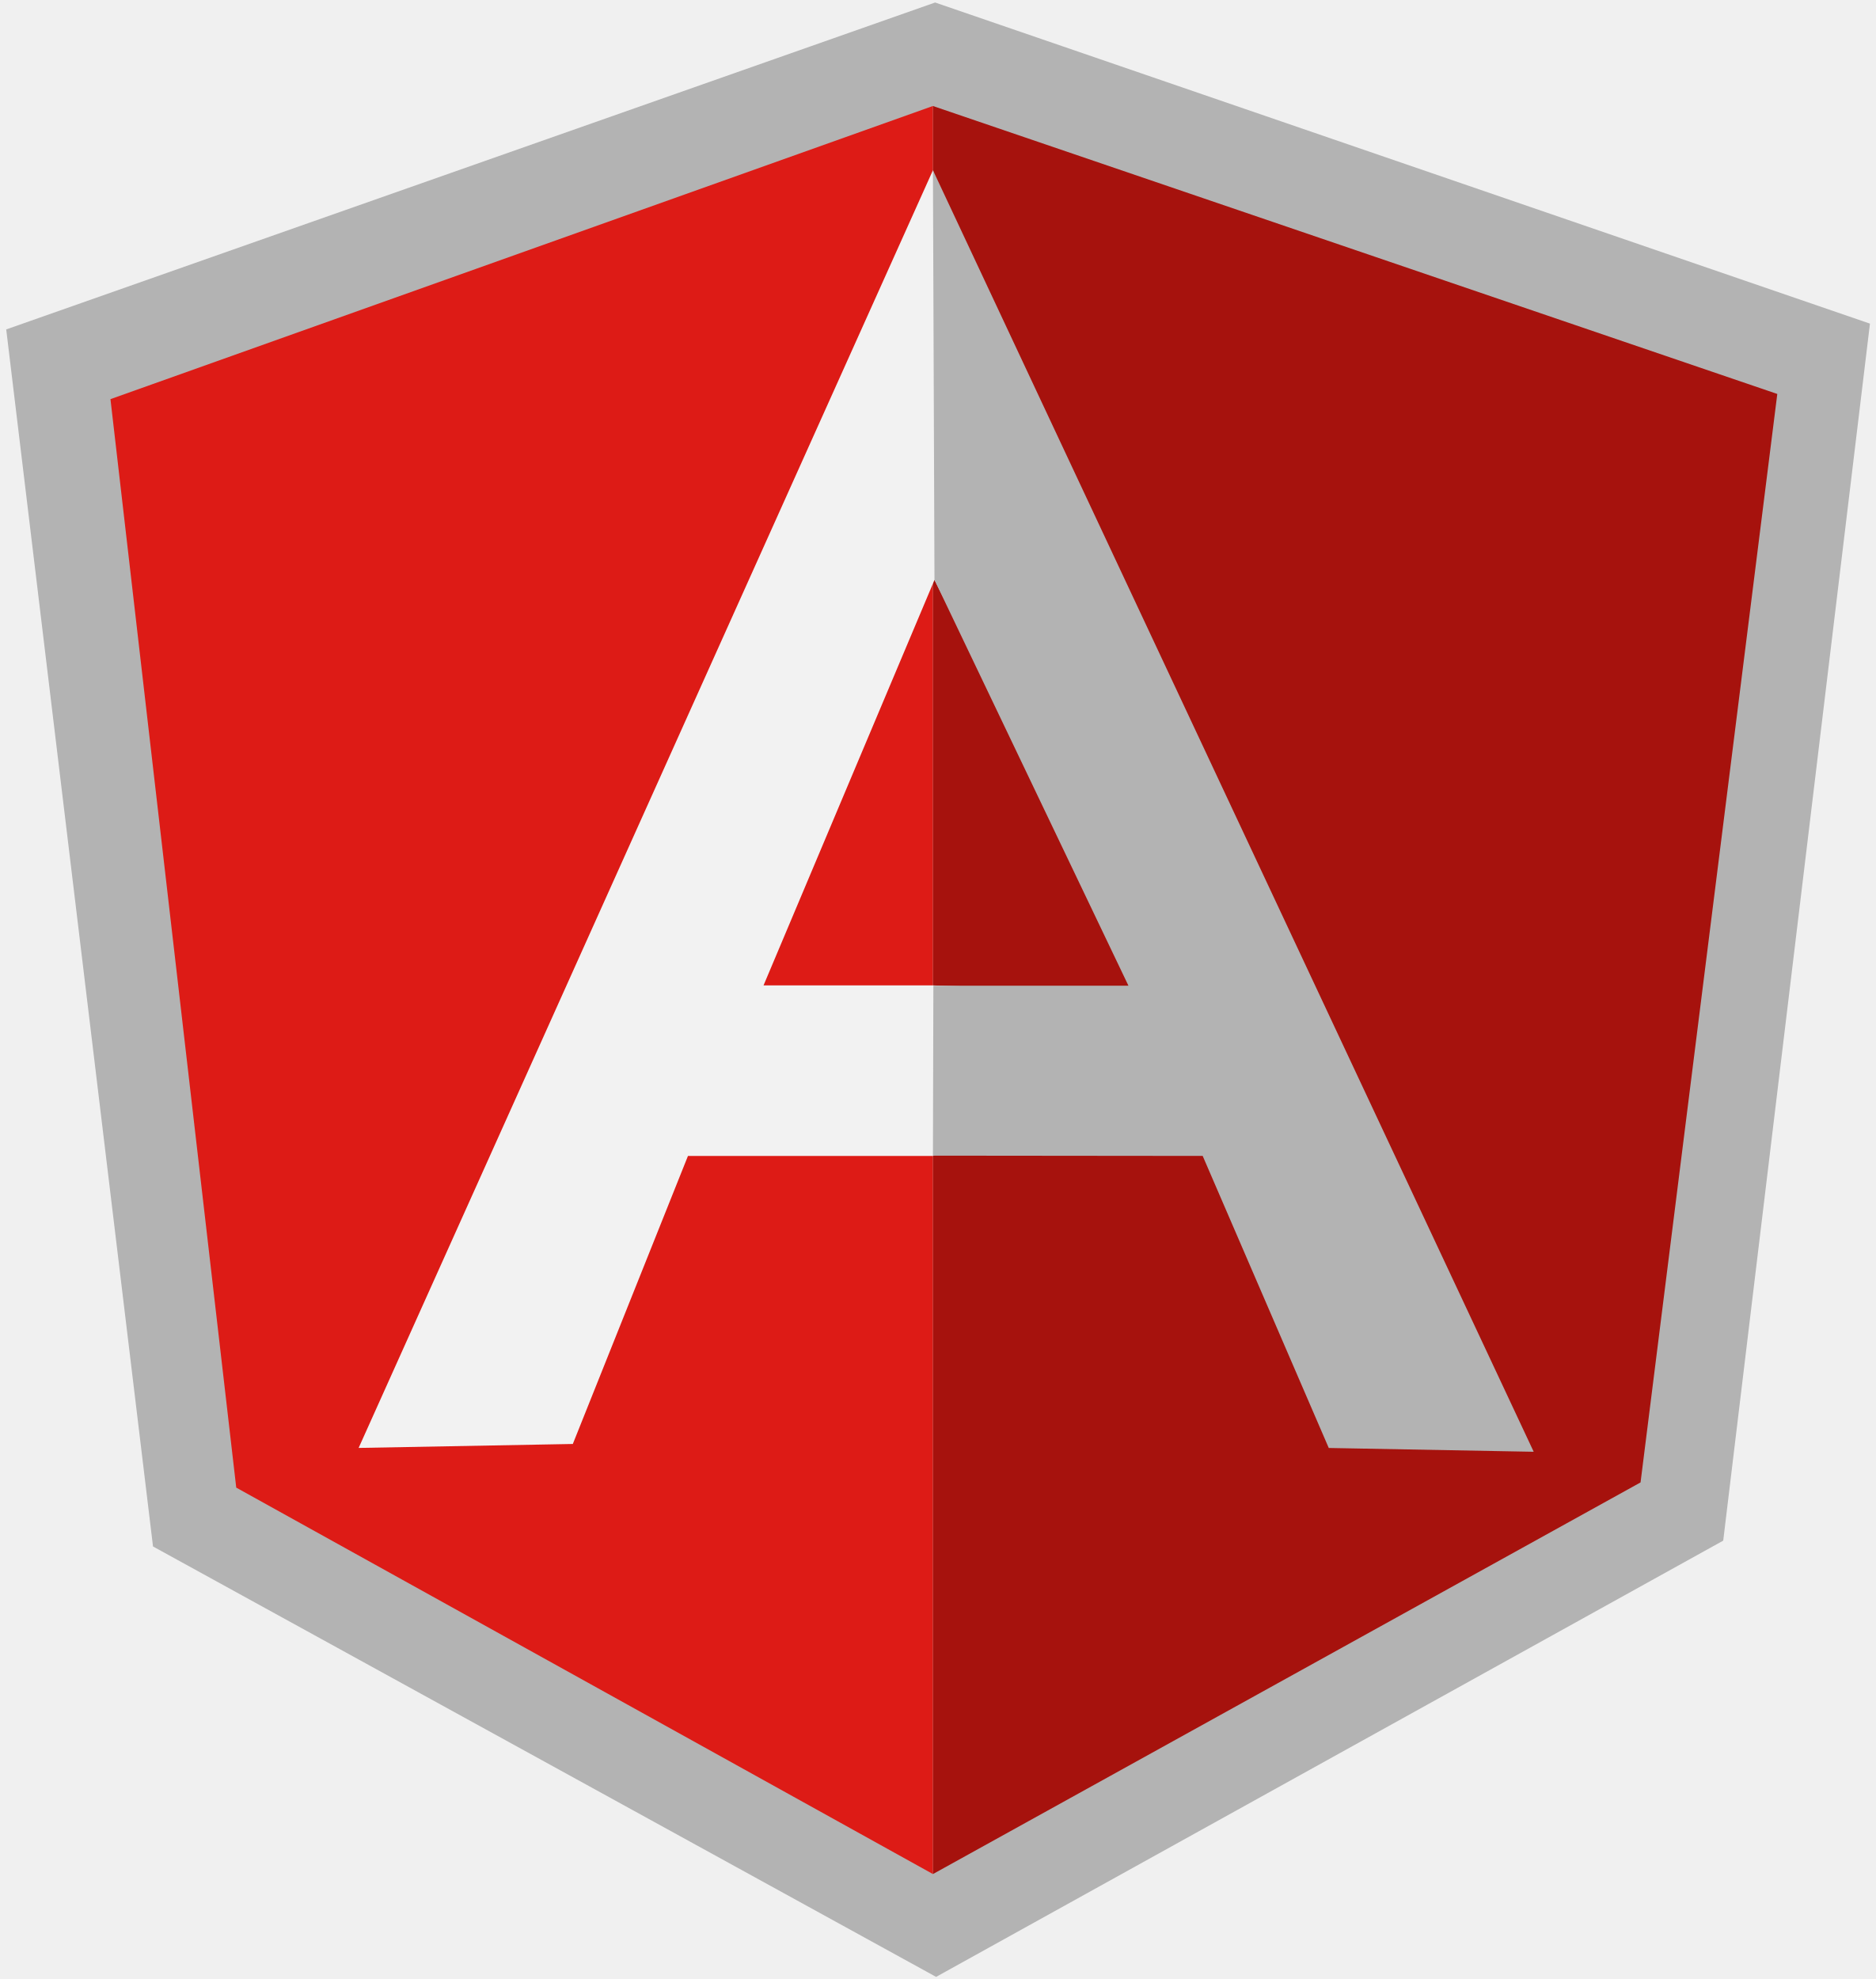
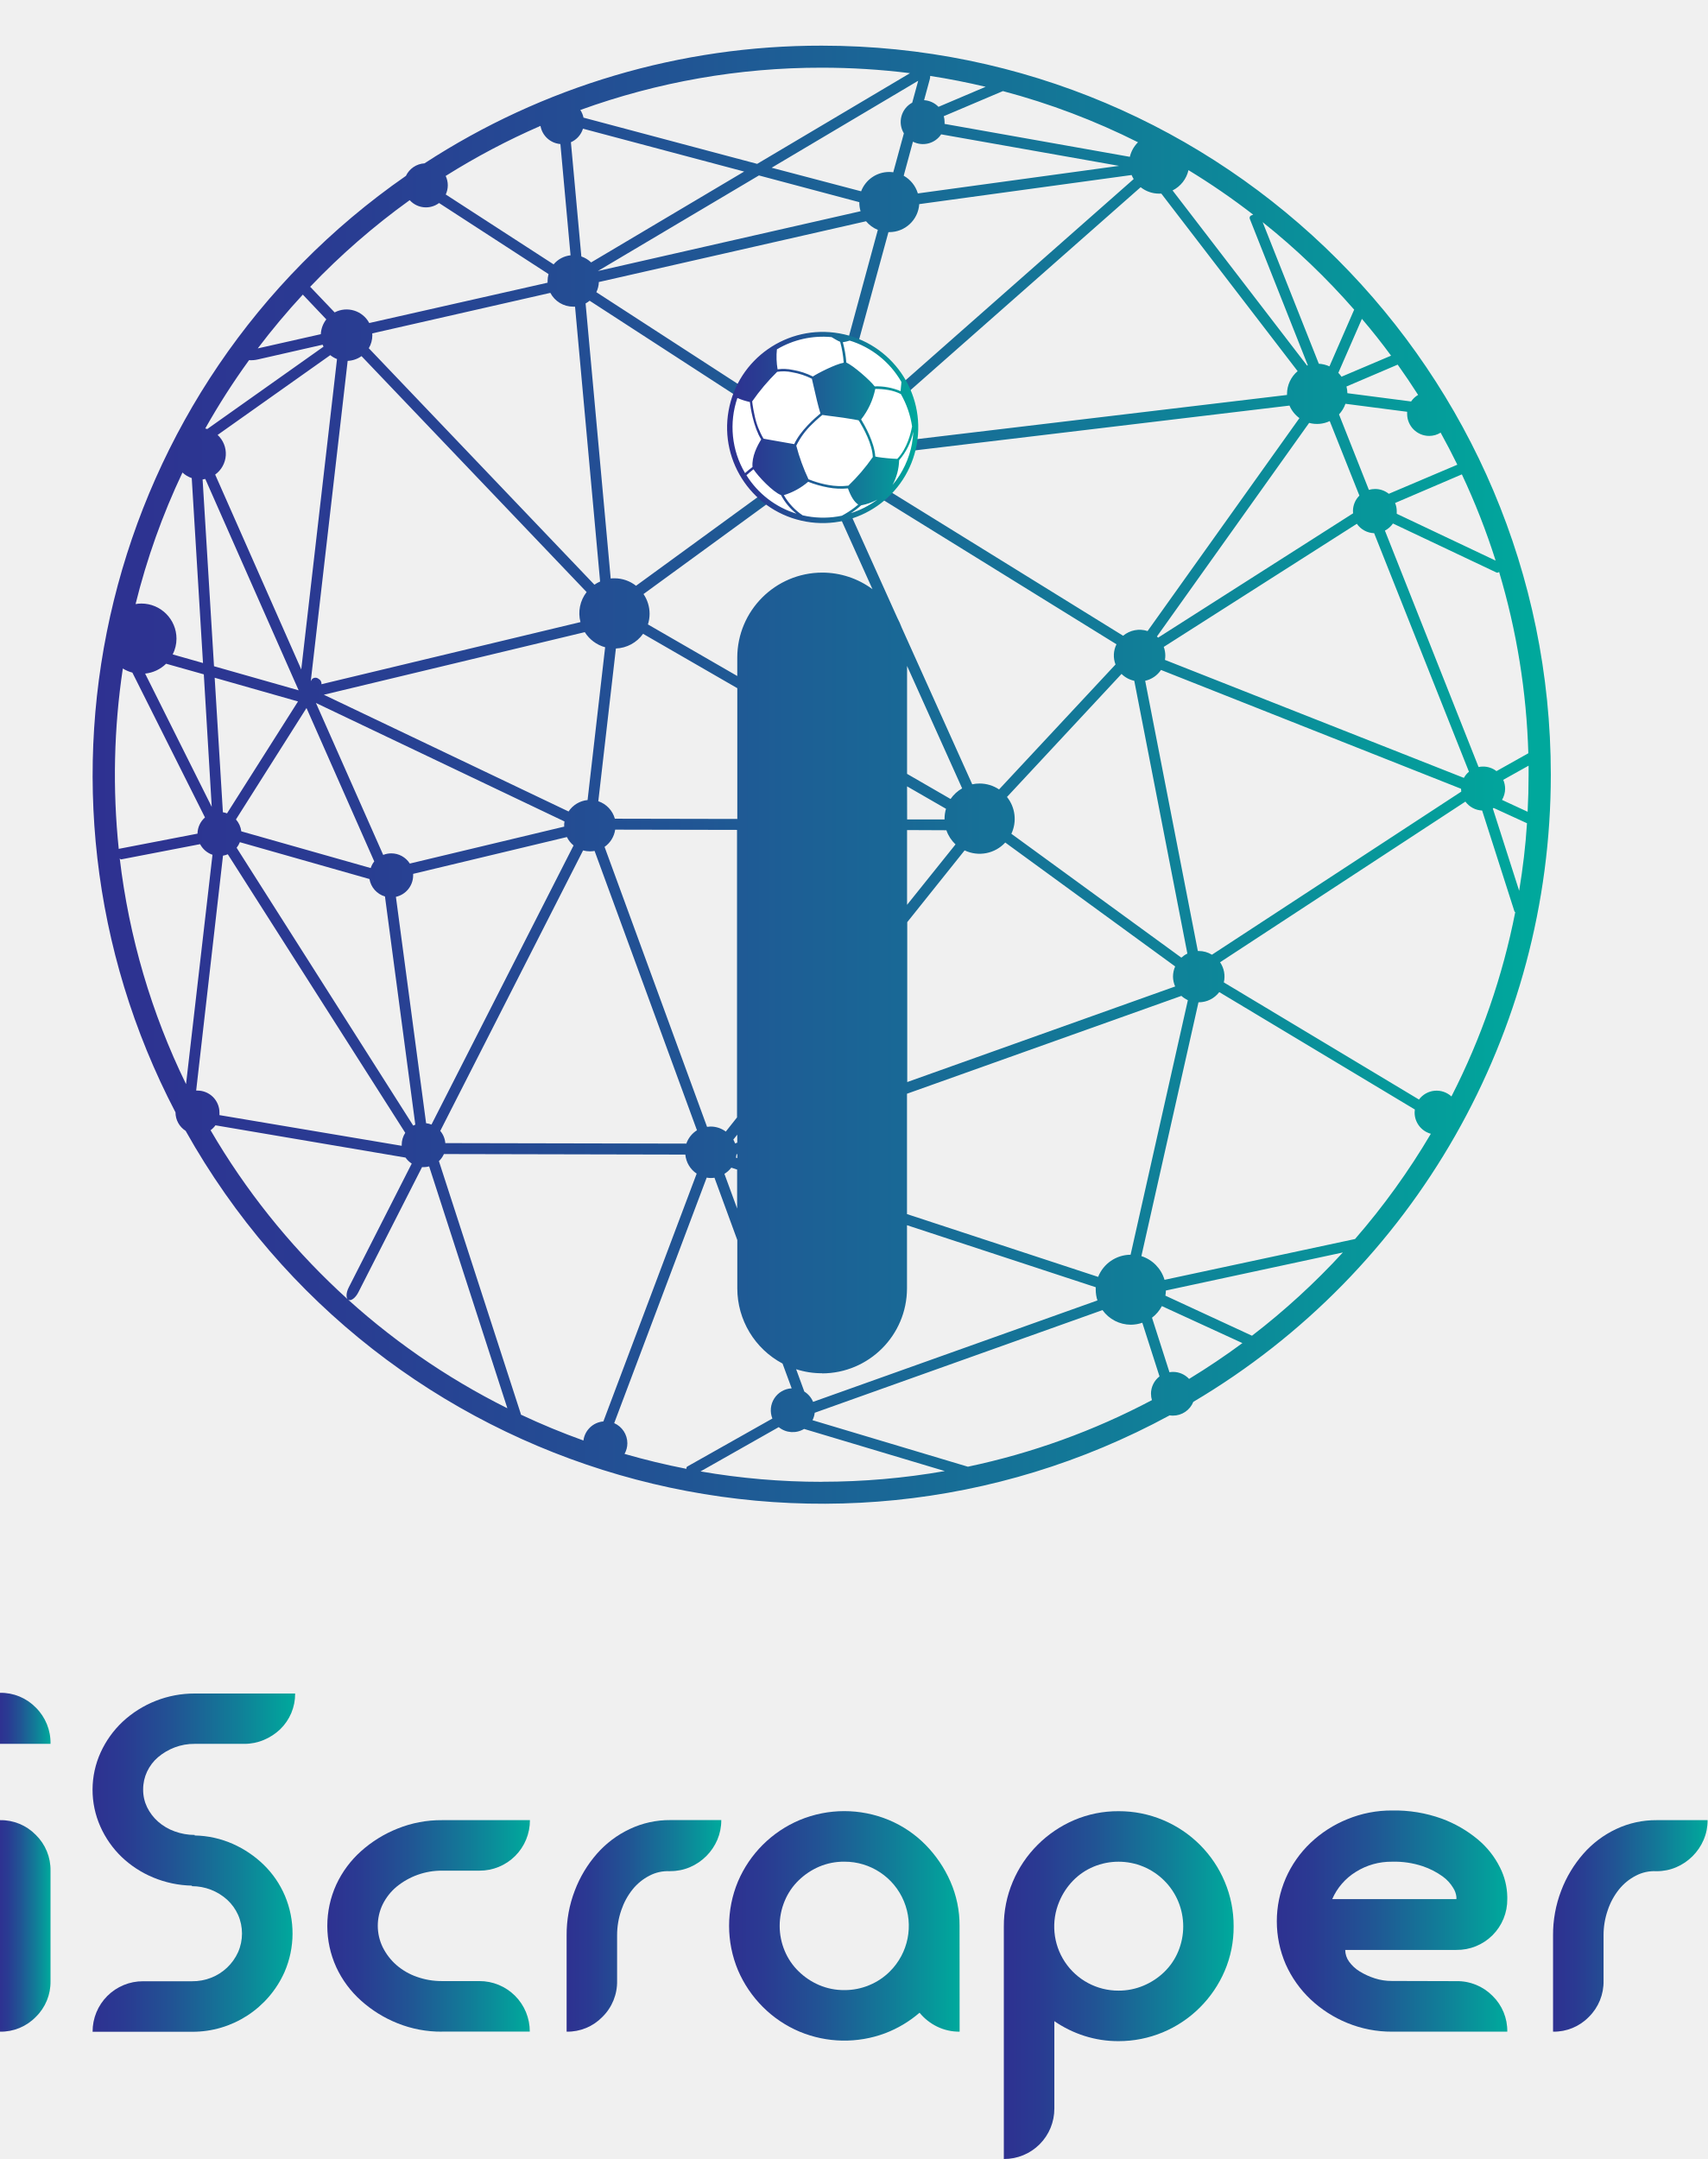
- <svg xmlns="http://www.w3.org/2000/svg" width="2370" height="2500" viewBox="0 0 256 270" preserveAspectRatio="xMinYMin meet">
-   <path d="M127.606.341L.849 44.95 20.88 211.022l106.86 58.732 107.412-59.528L255.175 44.16 127.606.341z" fill="#B3B3B3" />
-   <path d="M242.532 53.758L127.31 14.466v241.256l96.561-53.441 18.66-148.523z" fill="#A6120D" />
-   <path d="M15.073 54.466l17.165 148.525 95.07 52.731V14.462L15.074 54.465z" fill="#DD1B16" />
-   <path d="M159.027 142.898L127.31 157.73H93.881l-15.714 39.305-29.228.54L127.31 23.227l31.717 119.672zm-3.066-7.467l-28.44-56.303-23.329 55.334h23.117l28.652.97z" fill="#F2F2F2" />
-   <path d="M127.309 23.226l.21 55.902 26.47 55.377h-26.62l-.06 23.189 36.81.035 17.204 39.852 27.967.518-81.981-174.873z" fill="#B3B3B3" />
+ <svg xmlns="http://www.w3.org/2000/svg" xmlns:xlink="http://www.w3.org/1999/xlink" viewBox="0 0 482.46 609.88">
+   <defs>
+     <style>.cls-1{fill:url(#linear-gradient);}.cls-2{fill:#fff;}.cls-3{fill:url(#linear-gradient-2);}.cls-4{fill:url(#linear-gradient-3);}.cls-5{fill:url(#linear-gradient-4);}.cls-6{fill:url(#linear-gradient-5);}.cls-7{fill:url(#linear-gradient-6);}.cls-8{fill:url(#linear-gradient-7);}.cls-9{fill:url(#linear-gradient-8);}.cls-10{fill:url(#linear-gradient-9);}.cls-11{fill:url(#linear-gradient-10);}</style>
+     <linearGradient id="linear-gradient" x1="26.2" y1="218.85" x2="438.1" y2="218.85" gradientUnits="userSpaceOnUse">
+       <stop offset="0" stop-color="#2e3191" />
+       <stop offset="0.15" stop-color="#2a3a92" />
+       <stop offset="0.4" stop-color="#215494" />
+       <stop offset="0.71" stop-color="#117d98" />
+       <stop offset="0.99" stop-color="#00a89c" />
+     </linearGradient>
+     <linearGradient id="linear-gradient-2" x1="205.41" y1="120.75" x2="259.4" y2="120.75" xlink:href="#linear-gradient" />
+     <linearGradient id="linear-gradient-3" x1="0" y1="526.05" x2="14.27" y2="526.05" xlink:href="#linear-gradient" />
+     <linearGradient id="linear-gradient-4" x1="26.16" y1="526.13" x2="83.38" y2="526.13" xlink:href="#linear-gradient" />
+     <linearGradient id="linear-gradient-5" x1="92.45" y1="544.04" x2="149.67" y2="544.04" xlink:href="#linear-gradient" />
+     <linearGradient id="linear-gradient-6" x1="160.08" y1="544.04" x2="203.77" y2="544.04" xlink:href="#linear-gradient" />
+     <linearGradient id="linear-gradient-7" x1="206.01" y1="544.04" x2="271.11" y2="544.04" xlink:href="#linear-gradient" />
+     <linearGradient id="linear-gradient-8" x1="283.59" y1="560.76" x2="348.54" y2="560.76" xlink:href="#linear-gradient" />
+     <linearGradient id="linear-gradient-9" x1="360.73" y1="542.7" x2="425.83" y2="542.7" xlink:href="#linear-gradient" />
+     <linearGradient id="linear-gradient-10" x1="438.76" y1="544.04" x2="482.46" y2="544.04" xlink:href="#linear-gradient" />
+   </defs>
+   <g id="Layer_3" data-name="Layer 3">
+     <path class="cls-1" d="M232.15,12.9A205,205,0,0,0,119.93,46.14a6.22,6.22,0,0,0-5.25,3.54,206,206,0,0,0-65.1,264.54v0a6.21,6.21,0,0,0,2.87,5.23,206.06,206.06,0,0,0,278,80.36,5.62,5.62,0,0,0,.92.08,6.2,6.2,0,0,0,5.76-3.89,205.84,205.84,0,0,0,101-177.2C438.1,105.1,345.9,12.9,232.15,12.9ZM423.52,161.55a199.1,199.1,0,0,1,8.26,51.23l-9,5.05a6.17,6.17,0,0,0-3.78-1.29,6.69,6.69,0,0,0-1.28.13l-26.46-66.79a6.32,6.32,0,0,0,2.27-2l29.28,13.86A.69.69,0,0,0,423.52,161.55ZM86.59,200l19.14,43.33a6.28,6.28,0,0,0-1,1.88L68.17,234.84a6.14,6.14,0,0,0-1.51-3.36ZM64.14,229.76a6.28,6.28,0,0,0-1.17-.31l-2.32-38,23.54,6.7Zm-2.66-106.9,31.83-22.54a7.23,7.23,0,0,0,1.9,1.11l-10.1,87.68L60.79,134.06a7.25,7.25,0,0,0,.69-11.2Zm43.68-28.68,50.32-11.45a7.28,7.28,0,0,0,6.45,3.9,4.71,4.71,0,0,0,.53,0l7.08,77.64a9.75,9.75,0,0,0-1.61.9l-63.74-66.8a7.24,7.24,0,0,0,1-3.66C105.18,94.51,105.17,94.35,105.16,94.18Zm138-34.52-74.26,16.9,45.51-27,28.36,7.55h0A8.55,8.55,0,0,0,243.12,59.66Zm-73.93,20,75.44-17.16A8.58,8.58,0,0,0,248,64.94l-8.77,32.28a25,25,0,0,0-6.46-.84,25.23,25.23,0,0,0-22.29,13.39l-42-27.23A7.2,7.2,0,0,0,169.19,79.61ZM382.27,145l-55.08,35.12-.34-.32,43-60.34a8.39,8.39,0,0,0,5.82-.51L384.05,140a6.18,6.18,0,0,0-1.82,4.38A4.21,4.21,0,0,0,382.27,145Zm-58.06,33.26a7.25,7.25,0,0,0-6.91,1.33l-66-40.83a25.13,25.13,0,0,0,6-11.39l107-12.8a8.43,8.43,0,0,0,2.81,3.54ZM332,278.66l-75.69,27V260.49l16.21-20.27A9.86,9.86,0,0,0,284,238L332,273a7.21,7.21,0,0,0-.61,2.9A7.09,7.09,0,0,0,332,278.66ZM207.67,323a7.69,7.69,0,0,0-.49-1.09l1.11-1.39v2.26Zm.62,3v1.14l-.37-.12a7.36,7.36,0,0,0,.15-.94ZM159.42,233.5l-43.64,10.44a6.19,6.19,0,0,0-5.24-2.88,6.13,6.13,0,0,0-2.28.44l-19-42.92,70.22,33.47a7.49,7.49,0,0,0-.1,1.17C159.41,233.31,159.42,233.4,159.42,233.5ZM91.49,196.25l73.72-17.68a9.91,9.91,0,0,0,5.75,4.27L166,226a7.28,7.28,0,0,0-5.37,3.23ZM174,183.19a9.91,9.91,0,0,0,7.68-4.15l26.62,15.36v36.94l-34.59-.07a7.29,7.29,0,0,0-4.68-4.94ZM315.42,182a7.13,7.13,0,0,0-.27,5.71L282.25,223a9.91,9.91,0,0,0-5.5-1.67,10.12,10.12,0,0,0-2.08.22l-19.9-44.21a25.24,25.24,0,0,0-1.28-2.85l-13-28.87A25,25,0,0,0,249,140.9Zm-43.6,40.7a10,10,0,0,0-3.27,3l-12.29-7.1V188.11Zm-39.09-75.81a25.69,25.69,0,0,0,4.76-.45l9,20a23.85,23.85,0,0,0-14.2-4.69h0a24.05,24.05,0,0,0-24,24v5.21l-25.24-14.57a10,10,0,0,0,.47-3,9.9,9.9,0,0,0-1.72-5.58l35.66-26A25.11,25.11,0,0,0,232.73,146.86Zm23.53,75.24,11,6.34a9.83,9.83,0,0,0-.41,2.83v.18l-10.57,0Zm11.11,12.4a9.88,9.88,0,0,0,2.58,4L256.26,255.6V234.48Zm18.36,1a9.89,9.89,0,0,0-1.24-10.4l32.36-34.76a7.21,7.21,0,0,0,3.6,1.94l15,77.06a7.27,7.27,0,0,0-1.7,1.15ZM242.09,98.18,251,65.57h.25a8.47,8.47,0,0,0,8.45-7.91l60-8.22a7.63,7.63,0,0,0,.58,1.14l-65.84,58.06A25.36,25.36,0,0,0,242.09,98.18Zm-32.92,14.4a25.21,25.21,0,0,0,5.92,27.09l-35.4,25.8a9.82,9.82,0,0,0-6.09-2.11c-.37,0-.72,0-1.07.06l-7.09-77.7a7.86,7.86,0,0,0,1.14-.77Zm-43.44,54.67a9.77,9.77,0,0,0-1.74,8.48L90.82,193.28a1.5,1.5,0,0,0-.81-1.51,1.37,1.37,0,0,0-1.86.08l-.35.56,10.42-90.47a7.23,7.23,0,0,0,3.91-1.34Zm-98,70.64,36.65,10.42a6.23,6.23,0,0,0,4.38,4.93l8.57,64.45a6.28,6.28,0,0,0-.59.27L66.85,239.48A6.29,6.29,0,0,0,67.77,237.89Zm44.12,15.45a6.22,6.22,0,0,0,4.87-6.06c0-.15,0-.29,0-.43l43.44-10.4a7.14,7.14,0,0,0,1.88,2.38l-40.14,78.84a5.94,5.94,0,0,0-1.52-.38Zm52.88-13.11a7.12,7.12,0,0,0,1.92.26,7.31,7.31,0,0,0,1.33-.12l28.92,78.91a7.31,7.31,0,0,0-3,3.77l-68.09-.14a6.14,6.14,0,0,0-1.43-3.45Zm6.07-1a7.22,7.22,0,0,0,3-4.87l34.42.07v81.22l-3.17,4a7.2,7.2,0,0,0-4.3-1.42,8.42,8.42,0,0,0-1,.08Zm35.8,90.61,1.65.54v11l-3.59-9.79A7.32,7.32,0,0,0,206.64,329.8Zm25.64,58.12h0a24.06,24.06,0,0,0,24-24V346.1l53.32,17.52c0,.22,0,.45,0,.67a10,10,0,0,0,.48,3.06L229.71,396a6.29,6.29,0,0,0-2.48-2.91l-2.31-6.31A23.58,23.58,0,0,0,232.28,387.92Zm24-45v-34l77.52-27.64a7.46,7.46,0,0,0,1.83,1.21l-16.18,71.91a9.92,9.92,0,0,0-9.17,6.26Zm67.29-150.65a7.32,7.32,0,0,0,4.47-3.06l84.77,33.56h0a5.32,5.32,0,0,0,.06.81l-70.44,46.07a7.12,7.12,0,0,0-3.75-1.05h-.23Zm5.58-5.9a6.78,6.78,0,0,0,.11-1.2,7.21,7.21,0,0,0-.44-2.47l54.55-34.78a6.19,6.19,0,0,0,4.89,2.66L415,218a6,6,0,0,0-1.43,1.74Zm93.38-28.07-27.89-13.21c0-.24,0-.47,0-.72a6.05,6.05,0,0,0-.46-2.33L413,134A196.9,196.9,0,0,1,422.51,158.27ZM407,122.21q2.47,4.47,4.72,9.06l-19.36,8.22a6.18,6.18,0,0,0-3.88-1.36,6.33,6.33,0,0,0-1.75.25l-8.44-21.32a8.52,8.52,0,0,0,1.82-3l17.43,2.26c0,.2,0,.4,0,.6a6.23,6.23,0,0,0,6.22,6.22A6.1,6.1,0,0,0,407,122.21Zm-6.34-10.67a6.19,6.19,0,0,0-2,1.87l-18-2.34a8.44,8.44,0,0,0-.26-1.89L394.87,103Q397.86,107.2,400.63,111.54ZM393,100.47l-14,5.94a8.54,8.54,0,0,0-.9-1.09l6.66-15.25Q389.09,95.14,393,100.47Zm-10.4-13a.24.24,0,0,0-.06.08l-6.95,15.94a8.43,8.43,0,0,0-3-.74l-15.87-40A200,200,0,0,1,382.62,87.52ZM335.76,48.06a198.13,198.13,0,0,1,18.29,12.58l-.56.22a.74.74,0,0,0-.41.94l16.4,41.39-.21.08-38-49.47A8.5,8.5,0,0,0,335.76,48.06Zm-8.27,6.64.61,0,38.5,50.14a8.47,8.47,0,0,0-3,6.44,2.83,2.83,0,0,0,0,.29L257.84,124.19a24.17,24.17,0,0,0,.13-2.57,25.09,25.09,0,0,0-2.14-10.18l66.42-58.56A8.41,8.41,0,0,0,327.49,54.7Zm-6-14.5a8.52,8.52,0,0,0-2.29,4.1L266.86,35c0-.18,0-.35,0-.53a6.44,6.44,0,0,0-.23-1.65l16.71-7.09A198.09,198.09,0,0,1,321.53,40.2ZM262.66,22.45a3.14,3.14,0,0,0,.13-1c5.3.81,10.52,1.85,15.67,3.07l-13.32,5.66a6.19,6.19,0,0,0-4.07-1.88Zm3.18,15.49,50.32,8.91-56.85,7.79a8.55,8.55,0,0,0-4-5l2.61-9.62a6.18,6.18,0,0,0,8-2.11ZM259.4,22.83,257.72,29a6.19,6.19,0,0,0-2.36,8.67l-3,11a7.59,7.59,0,0,0-1.17-.09,8.48,8.48,0,0,0-7.91,5.46L218,47.38l41.19-24.44Zm-27.25-3.71a201.2,201.2,0,0,1,24.94,1.55L213.91,46.29,164.85,33.23a6.16,6.16,0,0,0-.9-2.16A199.38,199.38,0,0,1,232.15,19.12ZM164.7,36.35l45.54,12.11L167,74.13a7.39,7.39,0,0,0-2.76-1.68l-2.95-32.27A6.19,6.19,0,0,0,164.7,36.35Zm-12-.77a6.21,6.21,0,0,0,5.62,5.11l2.87,31.43a7.23,7.23,0,0,0-4.79,2.56L125.93,54.94a6.26,6.26,0,0,0,.58-2.6,6.19,6.19,0,0,0-.6-2.64A201,201,0,0,1,152.65,35.58Zm-36.92,21a6.19,6.19,0,0,0,8.26.77l30.93,20.07a7.42,7.42,0,0,0-.27,2c0,.15,0,.29,0,.44L104.32,91.25a7.26,7.26,0,0,0-9.78-3l-6.82-7.15s-.07,0-.1-.08A200.85,200.85,0,0,1,115.73,56.55ZM85.55,83.22l6.64,7a7.27,7.27,0,0,0-1.55,4.18L72.82,98.42C76.81,93.14,81.07,88.07,85.55,83.22ZM70.36,101.74a8.21,8.21,0,0,0,2.48-.2l18.31-4.17c.08.19.16.38.25.56L58.56,121.19q-.29-.09-.57-.15A200.13,200.13,0,0,1,70.36,101.74ZM58,135.3,84.37,195l-23.91-6.8-3.22-52.77A6.32,6.32,0,0,0,58,135.3Zm1.82,92.63L41,190.28a9.9,9.9,0,0,0,5.93-2.79l10.65,3Zm-8.27-94.45a7.06,7.06,0,0,0,2.62,1.57l3.18,52.24-8.56-2.43a9.8,9.8,0,0,0,1.07-4.45,9.93,9.93,0,0,0-9.93-9.92,9.69,9.69,0,0,0-1.63.15A197.7,197.7,0,0,1,51.55,133.48Zm-18,106.36a202.51,202.51,0,0,1,1.15-51A10.08,10.08,0,0,0,37.4,190l20.51,40.92a6.18,6.18,0,0,0-2.11,4.57l-22.16,4.28A.21.21,0,0,0,33.52,239.84Zm.31,2.67c.13.18.27.28.39.25l22.28-4.3a6.24,6.24,0,0,0,3.5,3l-7.47,64.79A198.12,198.12,0,0,1,33.83,242.51Zm21.56,65.56L63,241.71a6.25,6.25,0,0,0,1.36-.39L114.49,320a6.15,6.15,0,0,0-1,3.42,2.11,2.11,0,0,0,0,.25L62,315a5.65,5.65,0,0,0,0-.71,6.21,6.21,0,0,0-6.22-6.22Zm4.09,11.19a6.36,6.36,0,0,0,1.36-1.38L114.57,327a6.4,6.4,0,0,0,1.75,1.69l-17.8,35c-.79,1.54-.82,3.12-.07,3.5s2-.58,2.78-2.12l18-35.37.44,0a6.26,6.26,0,0,0,1.57-.21l22.1,68.32A200.67,200.67,0,0,1,59.48,319.26Zm105.35,87.67q-9.08-3.26-17.72-7.33a1.23,1.23,0,0,0,0-.19L124,328a6.31,6.31,0,0,0,1.41-2l68.21.15a7.25,7.25,0,0,0,3.2,5.38l-26.36,70A6.2,6.2,0,0,0,164.83,406.93Zm29.1,8q-8.9-1.74-17.52-4.23a6.13,6.13,0,0,0,.8-3,6.23,6.23,0,0,0-3.72-5.69l26.13-69.35a6.78,6.78,0,0,0,1.2.11,6.9,6.9,0,0,0,1-.08l6.45,17.6v13.7a24.06,24.06,0,0,0,12.78,21.19l2.58,7a6.22,6.22,0,0,0-5.45,8.53l-24.06,13.57C194,414.34,193.9,414.59,193.93,414.91Zm38.22,3.66a200.63,200.63,0,0,1-34.27-2.94L220,403.14a6.23,6.23,0,0,0,7.17.51l39.75,11.9A201.41,201.41,0,0,1,232.15,418.57Zm93-24.84a6,6,0,0,0,.26,1.76,198.59,198.59,0,0,1-52,18.81l-43.9-13.14a6,6,0,0,0,.63-2.1l81.3-29a9.89,9.89,0,0,0,8,4.13,10,10,0,0,0,3.25-.56l4.86,15.16A6.2,6.2,0,0,0,325.17,393.73Zm10.77-4.21a6.17,6.17,0,0,0-4.56-2,6.62,6.62,0,0,0-1,.09l-4.93-15.4a10,10,0,0,0,2.79-3.28L351,379.4Q343.7,384.79,335.94,389.52Zm17.78-12.21L329.24,366a9.89,9.89,0,0,0,.14-1.45l50-10.75A201.65,201.65,0,0,1,353.72,377.31ZM382.82,350,329,361.53a10,10,0,0,0-6.54-6.7l16.13-71.7h.07a7.26,7.26,0,0,0,5.8-2.88l55.25,33.16a8.1,8.1,0,0,0-.06.86,6.22,6.22,0,0,0,4.59,6A200.75,200.75,0,0,1,382.82,350Zm27.25-40.26a6.2,6.2,0,0,0-9.19.86l-55.13-33.09a7.18,7.18,0,0,0-1.06-5.69L414,226.44a6.2,6.2,0,0,0,4.73,2.52l9.11,28.45a.43.43,0,0,0,.24.26A198.09,198.09,0,0,1,410.07,309.7Zm19.12-58.1-7.45-23.27.26-.13,9.4,4.31C431,239,430.22,245.33,429.19,251.6Zm-4.85-25.68a6.21,6.21,0,0,0,.88-3.17,6.32,6.32,0,0,0-.53-2.5l7.16-4c0,.87,0,1.74,0,2.62q0,5.24-.27,10.4Z" />
+     <circle class="cls-2" cx="232.25" cy="120.75" r="26.48" />
+     <path class="cls-3" d="M237.16,94.18A27,27,0,1,0,259,125.5,27,27,0,0,0,237.16,94.18Zm2.8,2a25.47,25.47,0,0,1,14.7,11.71h0l.07.13-.07-.12c0,.32-.06.72-.1,1.16s-.09.94-.13,1.43a17.19,17.19,0,0,0-7.32-1.35c-1.23-1.66-6.11-5.93-8-6.71a31.35,31.35,0,0,0-1-5.76A10.3,10.3,0,0,0,240,96.23Zm2.91,23c1.08,1.78,3.58,6.28,3.71,9.93a53.32,53.32,0,0,1-6.9,8.08A18.66,18.66,0,0,1,234,137a28,28,0,0,1-4.23-1.11c-.55-.19-1-.35-1.24-.46l-.1,0a55.09,55.09,0,0,1-3.47-9.54,21.37,21.37,0,0,1,4.4-6c.71-.7,1.46-1.41,2.25-2.08.33-.28.58-.49.73-.6,1,.16,2.07.28,3.16.42,1.78.23,3.62.47,5.69.84l1.37.26ZM219.49,98.68a25.51,25.51,0,0,1,15.44-3.45h0c.84.49,1.63,1,2.43,1.33a30,30,0,0,1,1,5.9c-2.44.45-7.36,3-8.71,3.89A20.26,20.26,0,0,0,224,104.5a12.6,12.6,0,0,0-4.32-.18A20.64,20.64,0,0,1,219.49,98.68Zm.1,6.35a11.33,11.33,0,0,1,4.24.14l0-.14h0l0,.14h0a19.27,19.27,0,0,1,5.54,1.82c.18.76.36,1.54.53,2.3.57,2.5,1.15,5.08,1.88,7.51-1.49,1.22-5.69,4.87-7.4,8.66l-4.24-.75-2.67-.47-1.76-.32a21.18,21.18,0,0,1-2.53-6.59c-.28-1.23-.46-2.31-.56-3-.06-.42-.1-.74-.12-.94A58.73,58.73,0,0,1,219.59,105Zm-9.1,28.61h0a25.48,25.48,0,0,1-2.17-21.21,19.09,19.09,0,0,0,3.53,1.13c.17,1.52,1,7,3.2,10.58-1.08,1.71-2.71,4.84-2.45,7.77-.74.56-1.45,1.15-2.11,1.73,0,0,0,0,0,0S210.49,133.65,210.49,133.64ZM225,145.1h0a25.49,25.49,0,0,1-14.12-10.86c.63-.57,1.3-1.13,2-1.68,1.27,2,5.56,6.48,7.76,7.28A16.56,16.56,0,0,0,225,145.1l.11,0Zm12.84.58a25.63,25.63,0,0,1-9.81.15c-.43-.08-.85-.16-1.27-.26a17,17,0,0,1-5.31-5.7,19,19,0,0,0,6.87-3.78,29.58,29.58,0,0,0,5.6,1.61,19.93,19.93,0,0,0,5.64.26c.85,2.35,1.8,3.85,2.91,4.56a24,24,0,0,1-3.86,2.73Zm2.44-.65a23.57,23.57,0,0,0,3-2.28,15.75,15.75,0,0,0,4.6-1.62A25.73,25.73,0,0,1,240.26,145Zm7.6-15.94a5.57,5.57,0,0,1-.6-.13c-.23-4-3-8.84-4-10.48a20.62,20.62,0,0,0,4-8.62,20.9,20.9,0,0,1,3.65.3,12.65,12.65,0,0,1,3.58,1.16,26,26,0,0,1,3.16,9.1c0,.08,0,.19-.06.32-.24,1.33-1.23,5.88-4.12,8.89A50.84,50.84,0,0,1,247.86,129.09Zm9.8-3.91A25.41,25.41,0,0,1,252.15,137a15.51,15.51,0,0,0,1.87-7,18,18,0,0,0,4-8.07A23.42,23.42,0,0,1,257.66,125.18Z" />
+     <path class="cls-4" d="M0,492.61V478.19a13.8,13.8,0,0,1,10.11,4.16,14,14,0,0,1,4.16,10.26Zm0,35.82V514.16a13.8,13.8,0,0,1,10.11,4.16,13.8,13.8,0,0,1,4.16,10.11v31.21a13.77,13.77,0,0,1-4.16,10.11A13.76,13.76,0,0,1,0,573.91V528.43Z" />
+     <path class="cls-5" d="M55,492.61a15.47,15.47,0,0,0-5.64,1,16.11,16.11,0,0,0-4.69,2.75,12.15,12.15,0,0,0-3.12,4.09,11.78,11.78,0,0,0-1.11,5.05,11.35,11.35,0,0,0,1.11,5,13.22,13.22,0,0,0,3.12,4.09,14.34,14.34,0,0,0,4.69,2.75,16.54,16.54,0,0,0,5.64,1v.15a27.8,27.8,0,0,1,10.78,2.38,30,30,0,0,1,8.77,5.94,27,27,0,0,1,5.94,8.7A27.37,27.37,0,0,1,80.41,557a28.43,28.43,0,0,1-26.16,16.94H26.16a14.2,14.2,0,0,1,14.27-14.27H54.25a14.41,14.41,0,0,0,5.43-1,13.91,13.91,0,0,0,7.58-7.21,13.09,13.09,0,0,0,0-10.55,13.1,13.1,0,0,0-3.05-4.24,14.86,14.86,0,0,0-10-3.86v-.15a30,30,0,0,1-10.92-2.3,28.82,28.82,0,0,1-8.92-5.8,27.41,27.41,0,0,1-6-8.55,25.54,25.54,0,0,1,.07-21,27.72,27.72,0,0,1,6.17-8.62,29.75,29.75,0,0,1,20.36-8H83.38a13.89,13.89,0,0,1-4.23,10.11,15.21,15.21,0,0,1-4.61,3A13.94,13.94,0,0,1,69,492.61Z" />
+     <path class="cls-6" d="M124.85,573.91a33,33,0,0,1-12.56-2.38A34.65,34.65,0,0,1,102,565.14a29,29,0,0,1-7-9.44,28.16,28.16,0,0,1,0-23.33,29.08,29.08,0,0,1,7-9.44,34.65,34.65,0,0,1,10.33-6.39,33,33,0,0,1,12.56-2.38h24.82a14.2,14.2,0,0,1-14.27,14.27H124.85A20.08,20.08,0,0,0,112,533a15.39,15.39,0,0,0-3.86,4.9,13.88,13.88,0,0,0,0,12.19,16.39,16.39,0,0,0,3.86,5,17.56,17.56,0,0,0,5.8,3.34,20.73,20.73,0,0,0,7.06,1.19H135.4a14.2,14.2,0,0,1,14.27,14.27H124.85Z" />
+     <path class="cls-7" d="M189.21,528.58a11.09,11.09,0,0,0-5.72,1.26,14.77,14.77,0,0,0-4.76,3.87,19.1,19.1,0,0,0-3.2,5.87,21.6,21.6,0,0,0-1.19,7.13v12.78a13.9,13.9,0,0,1-4.16,10.26,13.72,13.72,0,0,1-10.1,4.16v-27.2a34.53,34.53,0,0,1,2.3-12.63,34.07,34.07,0,0,1,6.24-10.41,28.5,28.5,0,0,1,9.29-7,26.4,26.4,0,0,1,11.45-2.53h14.41a14,14,0,0,1-1.11,5.57,14.71,14.71,0,0,1-7.73,7.73,13.86,13.86,0,0,1-5.57,1.12Z" />
+     <path class="cls-8" d="M271.11,573.91a14.25,14.25,0,0,1-6.32-1.41,14.73,14.73,0,0,1-5-3.94,32.77,32.77,0,0,1-9.73,5.8,32.89,32.89,0,0,1-24.16-.45,32.53,32.53,0,0,1-10.4-7,33,33,0,0,1-7-10.34,32.54,32.54,0,0,1,0-25.11,32.75,32.75,0,0,1,17.39-17.32,32.82,32.82,0,0,1,25.27,0,31.71,31.71,0,0,1,10.33,7,34.63,34.63,0,0,1,7,10.33,30.71,30.71,0,0,1,2.6,12.56Zm-32.55-11.74a18,18,0,0,0,7.06-1.41,17.83,17.83,0,0,0,5.79-3.87,18.14,18.14,0,0,0-12.85-31,17.84,17.84,0,0,0-7.14,1.41,19.15,19.15,0,0,0-5.79,3.87,17.29,17.29,0,0,0-3.94,5.8,18.26,18.26,0,0,0,0,14.12,17.35,17.35,0,0,0,3.94,5.79,19,19,0,0,0,5.79,3.87A17.84,17.84,0,0,0,238.56,562.17Z" />
+     <path class="cls-9" d="M316,511.63a32.09,32.09,0,0,1,12.64,2.53A32.56,32.56,0,0,1,346,531.55a32,32,0,0,1,2.52,12.63A31.49,31.49,0,0,1,346,556.74a32.86,32.86,0,0,1-7,10.33,32.45,32.45,0,0,1-23,9.52,31.28,31.28,0,0,1-9.66-1.49,32.11,32.11,0,0,1-8.47-4.16v24.67a14.2,14.2,0,0,1-14.27,14.27v-65.7a31.87,31.87,0,0,1,2.53-12.63,32.53,32.53,0,0,1,7-10.4,32.92,32.92,0,0,1,10.33-7A31.53,31.53,0,0,1,316,511.63Zm0,50.69a18,18,0,0,0,7.06-1.41,18.91,18.91,0,0,0,5.87-3.87,17.29,17.29,0,0,0,3.94-5.8,18.38,18.38,0,0,0,0-14.12,18.21,18.21,0,0,0-3.94-5.87,18.43,18.43,0,0,0-5.87-3.94,18.38,18.38,0,0,0-14.12,0,17.55,17.55,0,0,0-5.79,3.94,18.85,18.85,0,0,0-3.87,5.87A18.11,18.11,0,0,0,316,562.32Z" />
+     <path class="cls-10" d="M411.41,559.64a14,14,0,0,1,10.26,4.16,13.8,13.8,0,0,1,4.16,10.11H393.28a32.86,32.86,0,0,1-12.63-2.45,33.57,33.57,0,0,1-10.41-6.69,31,31,0,0,1-7-9.88,30.57,30.57,0,0,1,0-24.31,30.79,30.79,0,0,1,7-10,33.21,33.21,0,0,1,10.41-6.69,32.68,32.68,0,0,1,12.63-2.46,39.15,39.15,0,0,1,14.05,2.31,34.49,34.49,0,0,1,10.18,5.87,24.42,24.42,0,0,1,6.24,7.88,19.06,19.06,0,0,1,2.08,8.32v.6a14.21,14.21,0,0,1-14.42,14.41H380.05a5.62,5.62,0,0,0,1.12,3.35,10.32,10.32,0,0,0,3,2.75,19.75,19.75,0,0,0,4.24,1.93,15.45,15.45,0,0,0,4.83.74ZM393.28,525.9A18.79,18.79,0,0,0,383,528.8a17,17,0,0,0-6.62,7.66h35.08v-.6a5.86,5.86,0,0,0-.89-2.53,10.85,10.85,0,0,0-3-3.27,21.29,21.29,0,0,0-5.64-2.89A25.1,25.1,0,0,0,393.28,525.9Z" />
+     <path class="cls-11" d="M467.89,528.58a11.11,11.11,0,0,0-5.72,1.26,14.77,14.77,0,0,0-4.76,3.87,18.87,18.87,0,0,0-3.19,5.87,21.34,21.34,0,0,0-1.19,7.13v12.78a13.94,13.94,0,0,1-4.16,10.26,13.76,13.76,0,0,1-10.11,4.16v-27.2a34.74,34.74,0,0,1,2.3-12.63,34.29,34.29,0,0,1,6.25-10.41,28.4,28.4,0,0,1,9.29-7A26.36,26.36,0,0,1,468,514.16h14.42a13.86,13.86,0,0,1-1.12,5.57,14.71,14.71,0,0,1-7.73,7.73,13.86,13.86,0,0,1-5.57,1.12Z" />
+   </g>
</svg>
